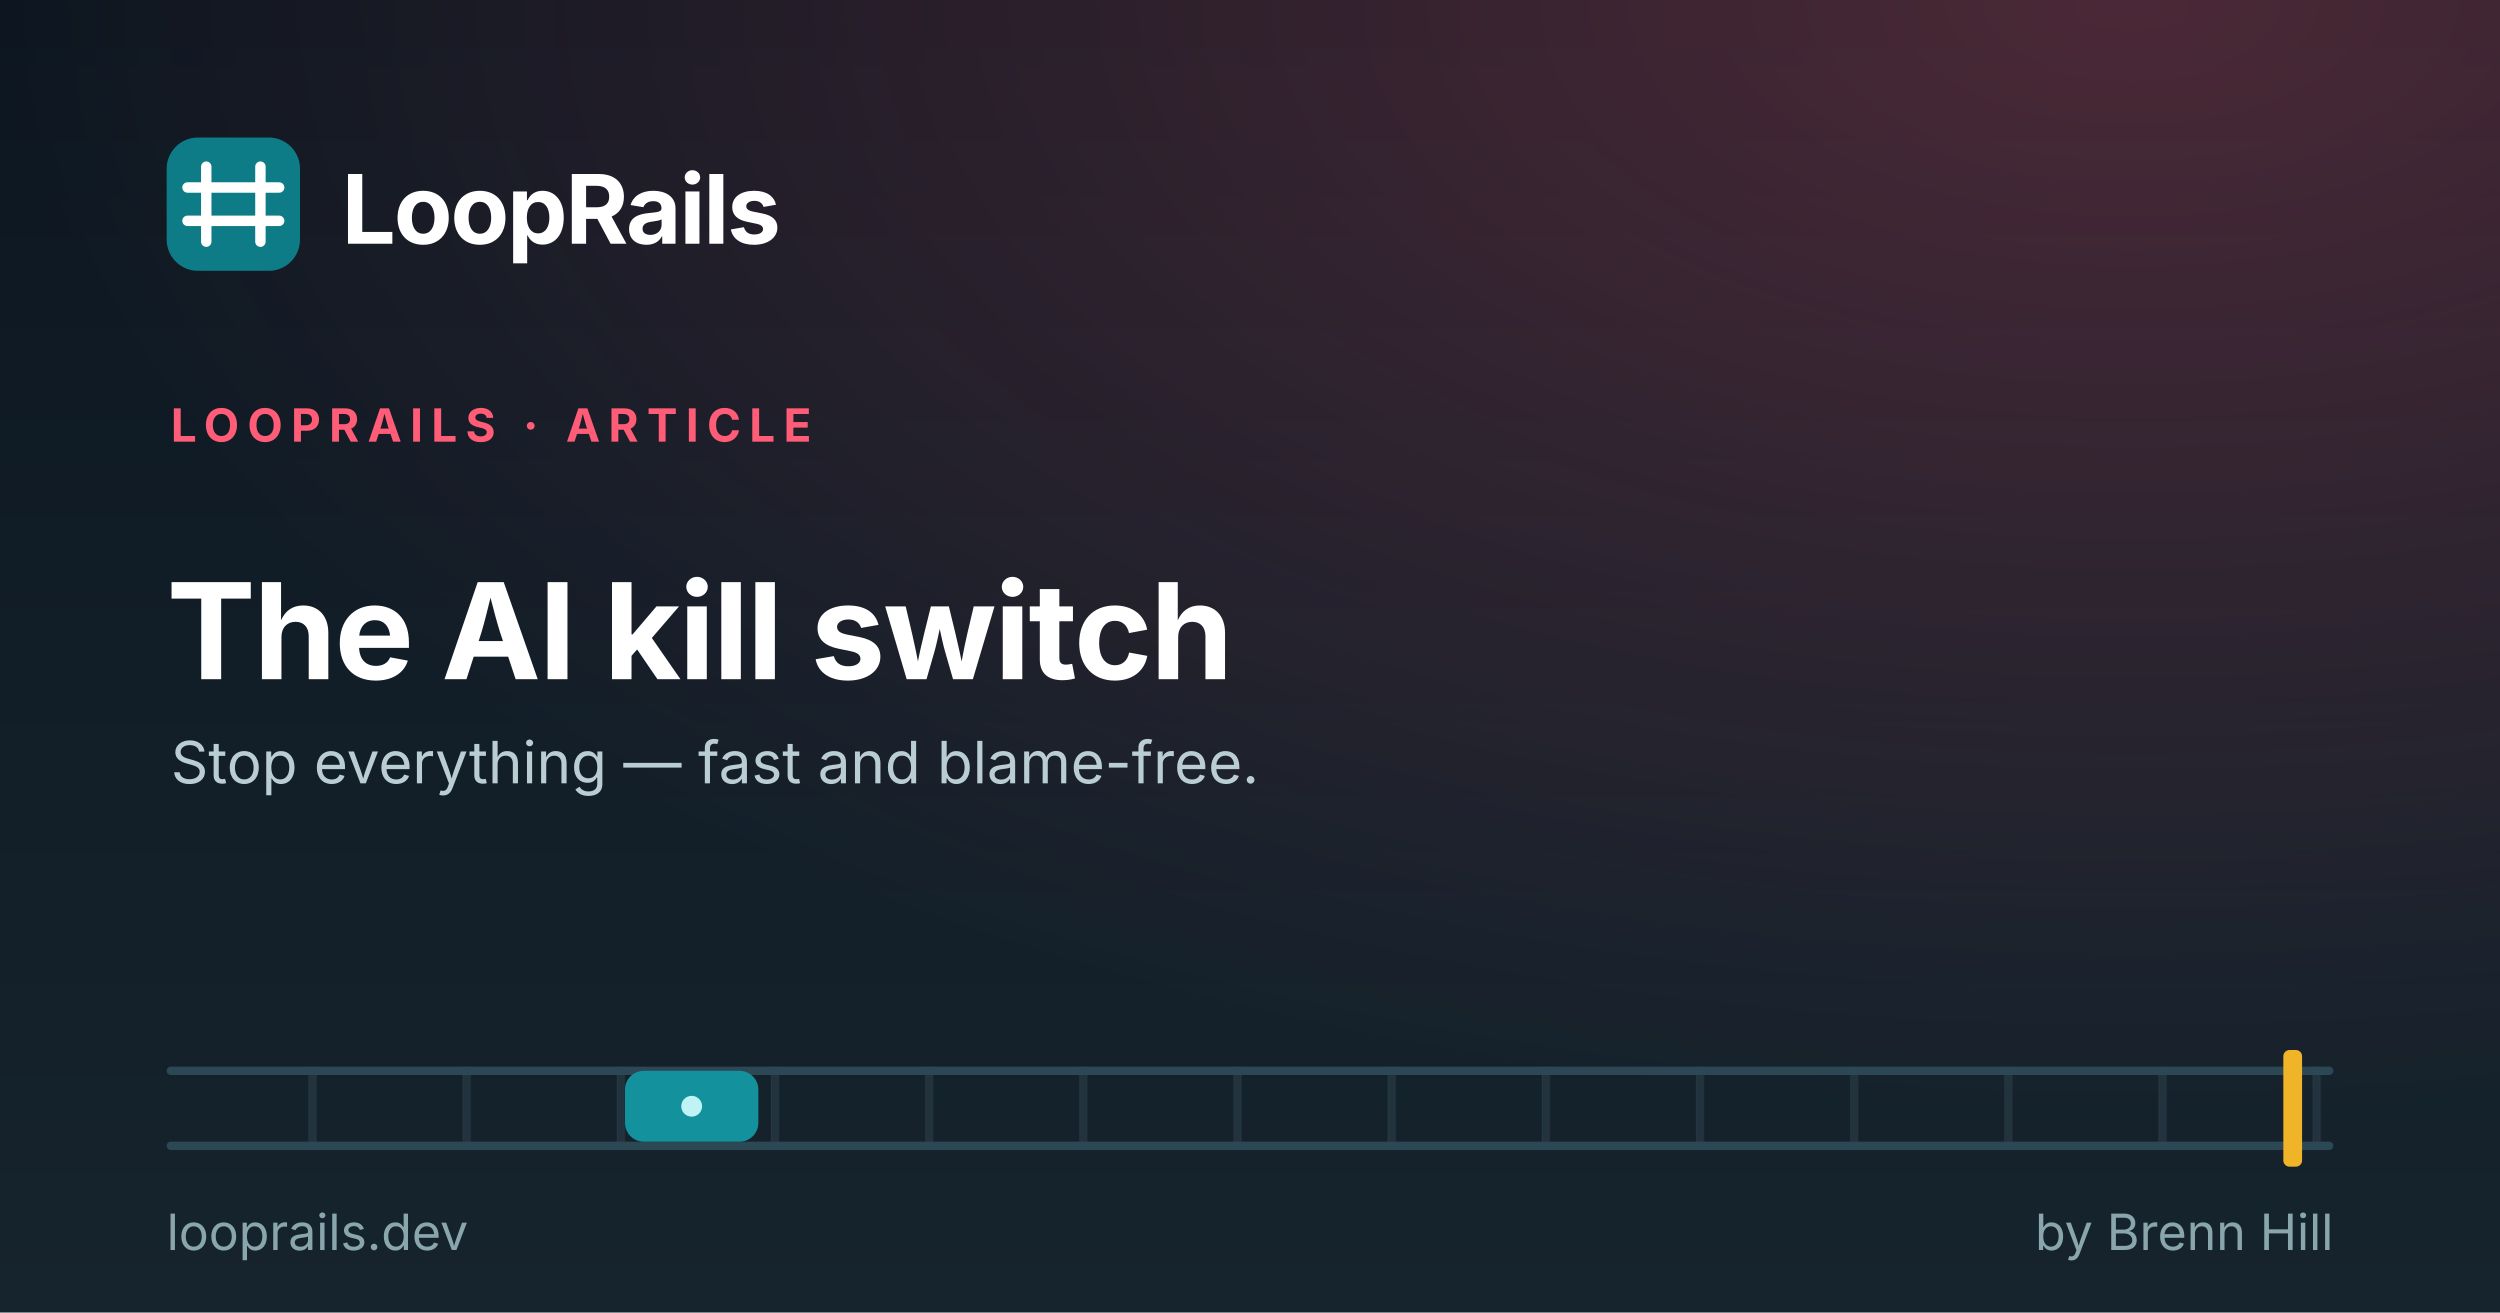
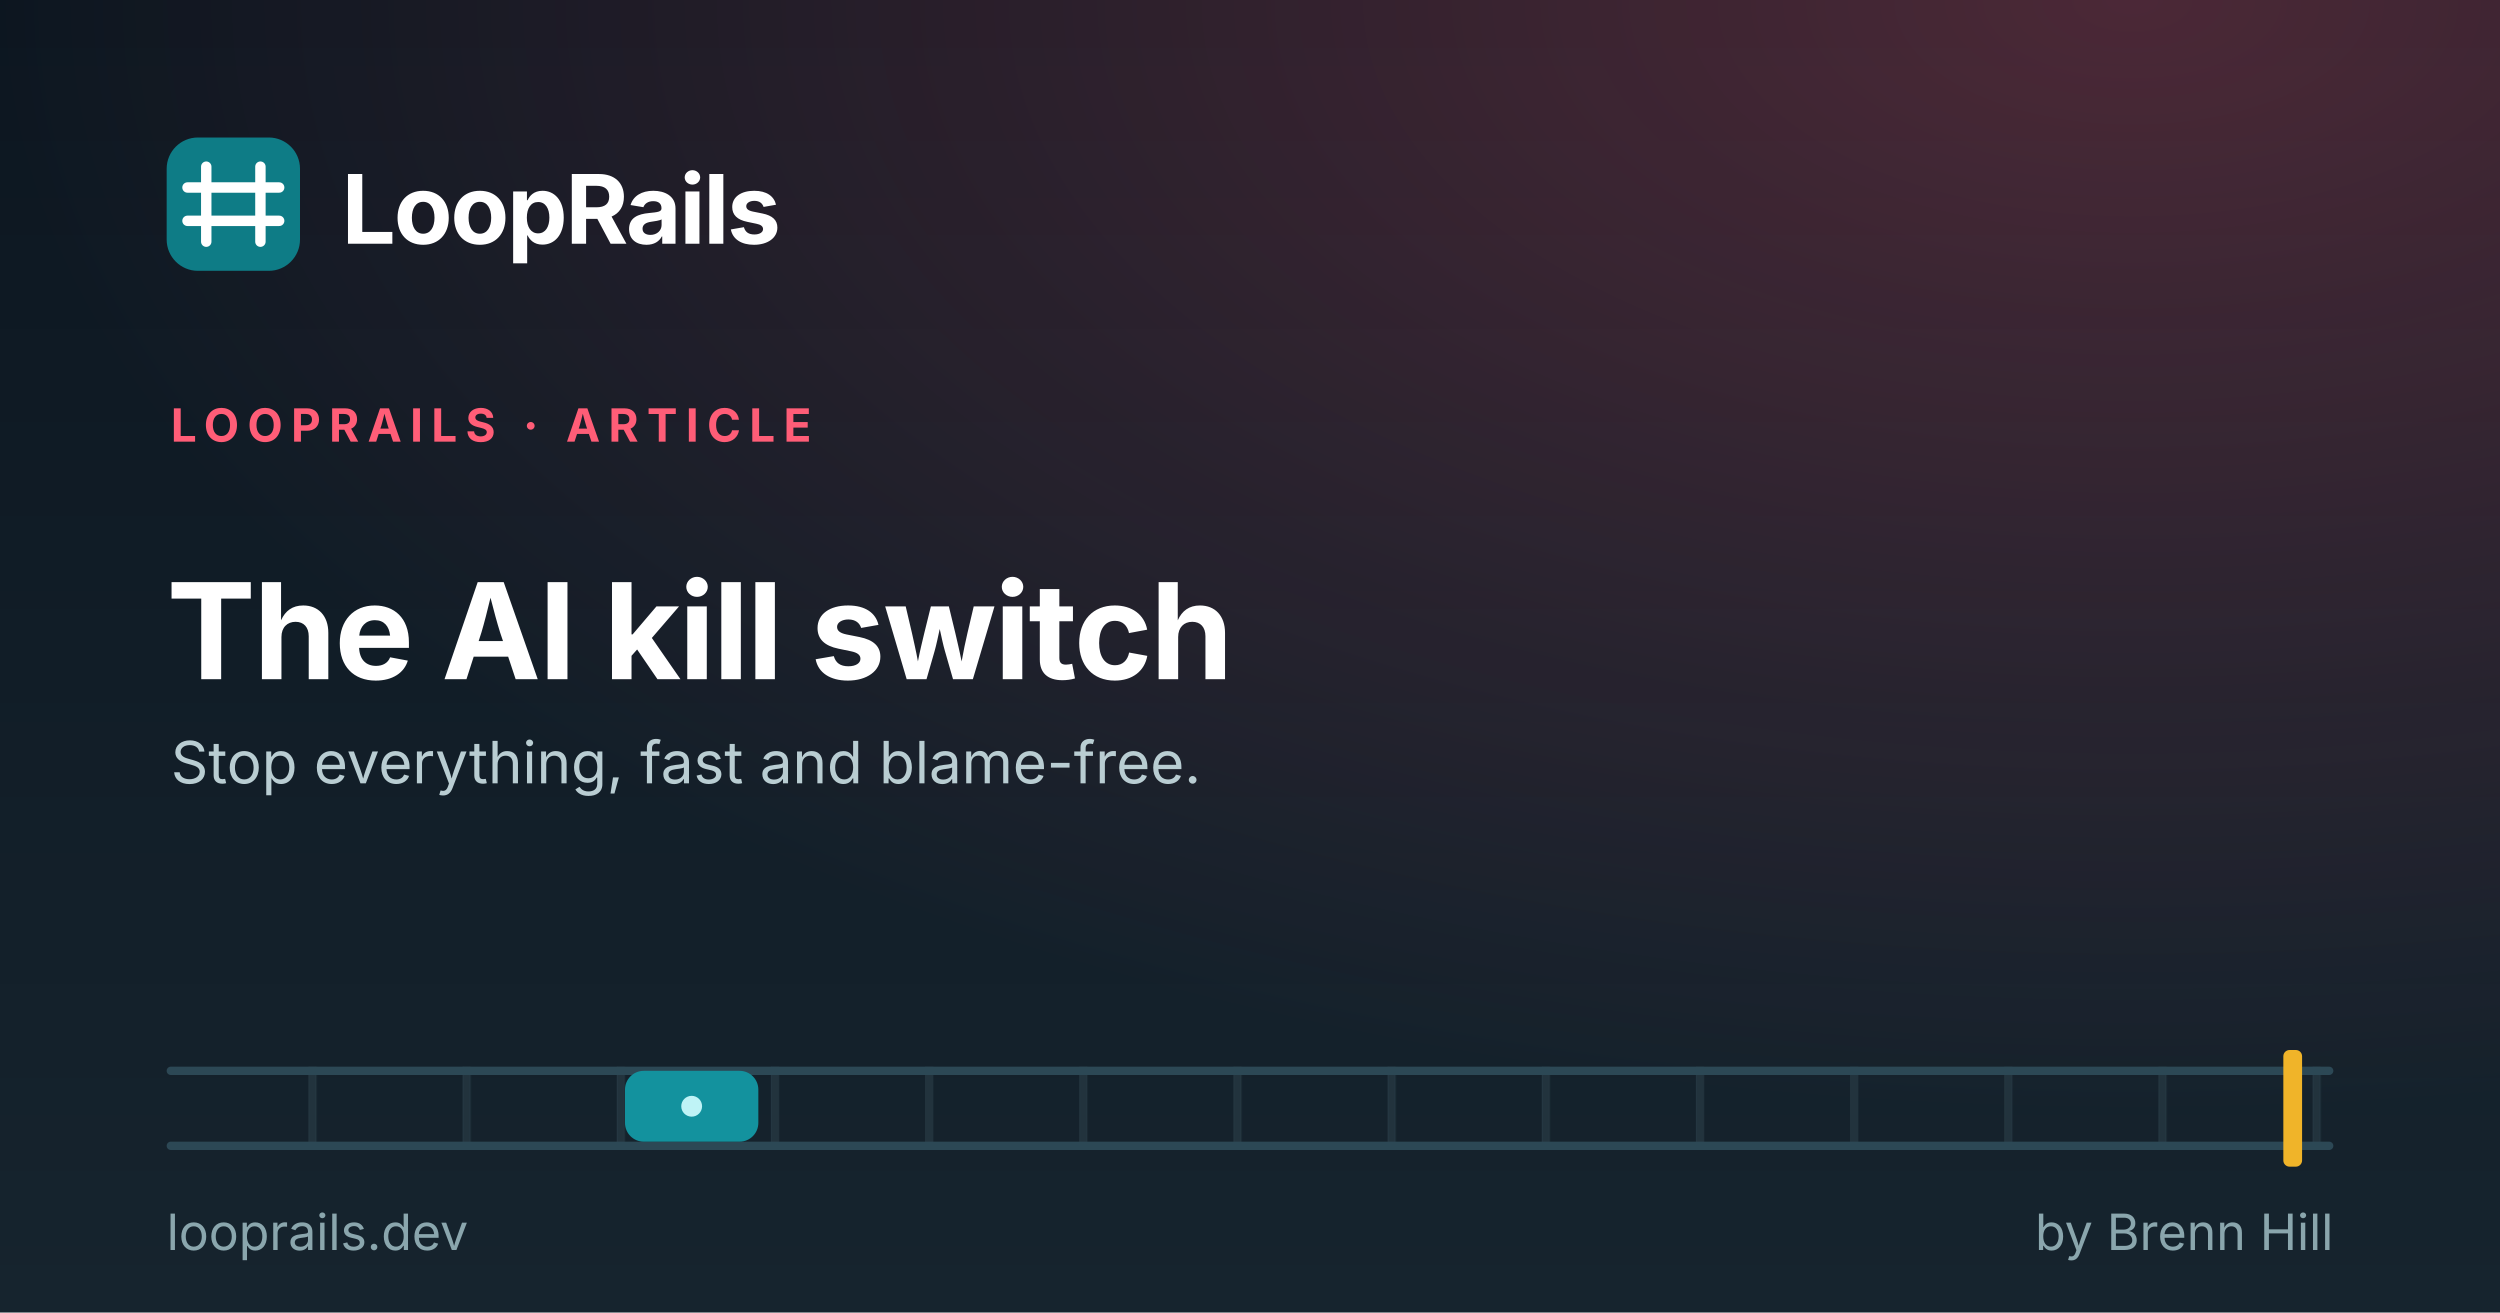
<svg xmlns="http://www.w3.org/2000/svg" width="1200" height="630" viewBox="0 0 1200 630">
  <defs>
    <linearGradient id="bg" x1="0" y1="0" x2="0" y2="1">
      <stop offset="0" stop-color="#0c1620" />
      <stop offset="1" stop-color="#16242e" />
    </linearGradient>
    <radialGradient id="glow" cx="0.85" cy="0.0" r="0.85">
      <stop offset="0" stop-color="#ff5d77" stop-opacity="0.26" />
      <stop offset="1" stop-color="#ff5d77" stop-opacity="0" />
    </radialGradient>
    <pattern id="ties" width="74" height="40" patternUnits="userSpaceOnUse">
      <rect x="0" y="0" width="4" height="40" fill="#22333d" />
    </pattern>
  </defs>
  <rect width="1200" height="630" fill="url(#bg)" />
  <rect width="1200" height="630" fill="url(#glow)" />
  <rect x="80" y="66" width="64" height="64" rx="15" fill="#0e7c86" />
  <g stroke="#ffffff" stroke-width="5" stroke-linecap="round">
    <line x1="99" y1="80" x2="99" y2="116" />
    <line x1="125" y1="80" x2="125" y2="116" />
    <line x1="90" y1="90" x2="134" y2="90" />
    <line x1="90" y1="106" x2="134" y2="106" />
  </g>
  <text x="164" y="117" font-family="Inter, Arial, Helvetica, sans-serif" font-weight="bold" font-size="46" fill="#ffffff" letter-spacing="-1">LoopRails</text>
  <text x="82" y="212" font-family="Inter, Arial, Helvetica, sans-serif" font-weight="bold" font-size="22" letter-spacing="4" fill="#ff5d77">LOOPRAILS · ARTICLE</text>
  <text x="80" y="326" font-family="Inter, Arial, Helvetica, sans-serif" font-weight="bold" font-size="64" fill="#ffffff" letter-spacing="-1">The AI kill switch</text>
-   <text x="82" y="376" font-family="Inter, Arial, Helvetica, sans-serif" font-size="28" fill="#b9cdd2">Stop everything — fast and blame-free.</text>
+   <text x="82" y="376" font-family="Inter, Arial, Helvetica, sans-serif" font-size="28" fill="#b9cdd2">Stop everything, fast and blame-free.</text>
  <g>
    <rect x="80" y="512" width="1040" height="40" fill="url(#ties)" />
    <rect x="80" y="512" width="1040" height="4" rx="2" fill="#2c4855" />
    <rect x="80" y="548" width="1040" height="4" rx="2" fill="#2c4855" />
    <rect x="300" y="514" width="64" height="34" rx="9" fill="#13929e" />
    <circle cx="332" cy="531" r="5" fill="#bff3f6" />
    <rect x="1096" y="504" width="9" height="56" rx="3" fill="#f0b429" />
  </g>
  <text x="80" y="600" font-family="Inter, Arial, Helvetica, sans-serif" font-size="24" fill="#8aa6ad">looprails.dev</text>
  <text x="1120" y="600" text-anchor="end" font-family="Inter, Arial, Helvetica, sans-serif" font-size="24" fill="#8aa6ad">by Brenn Hill</text>
</svg>
